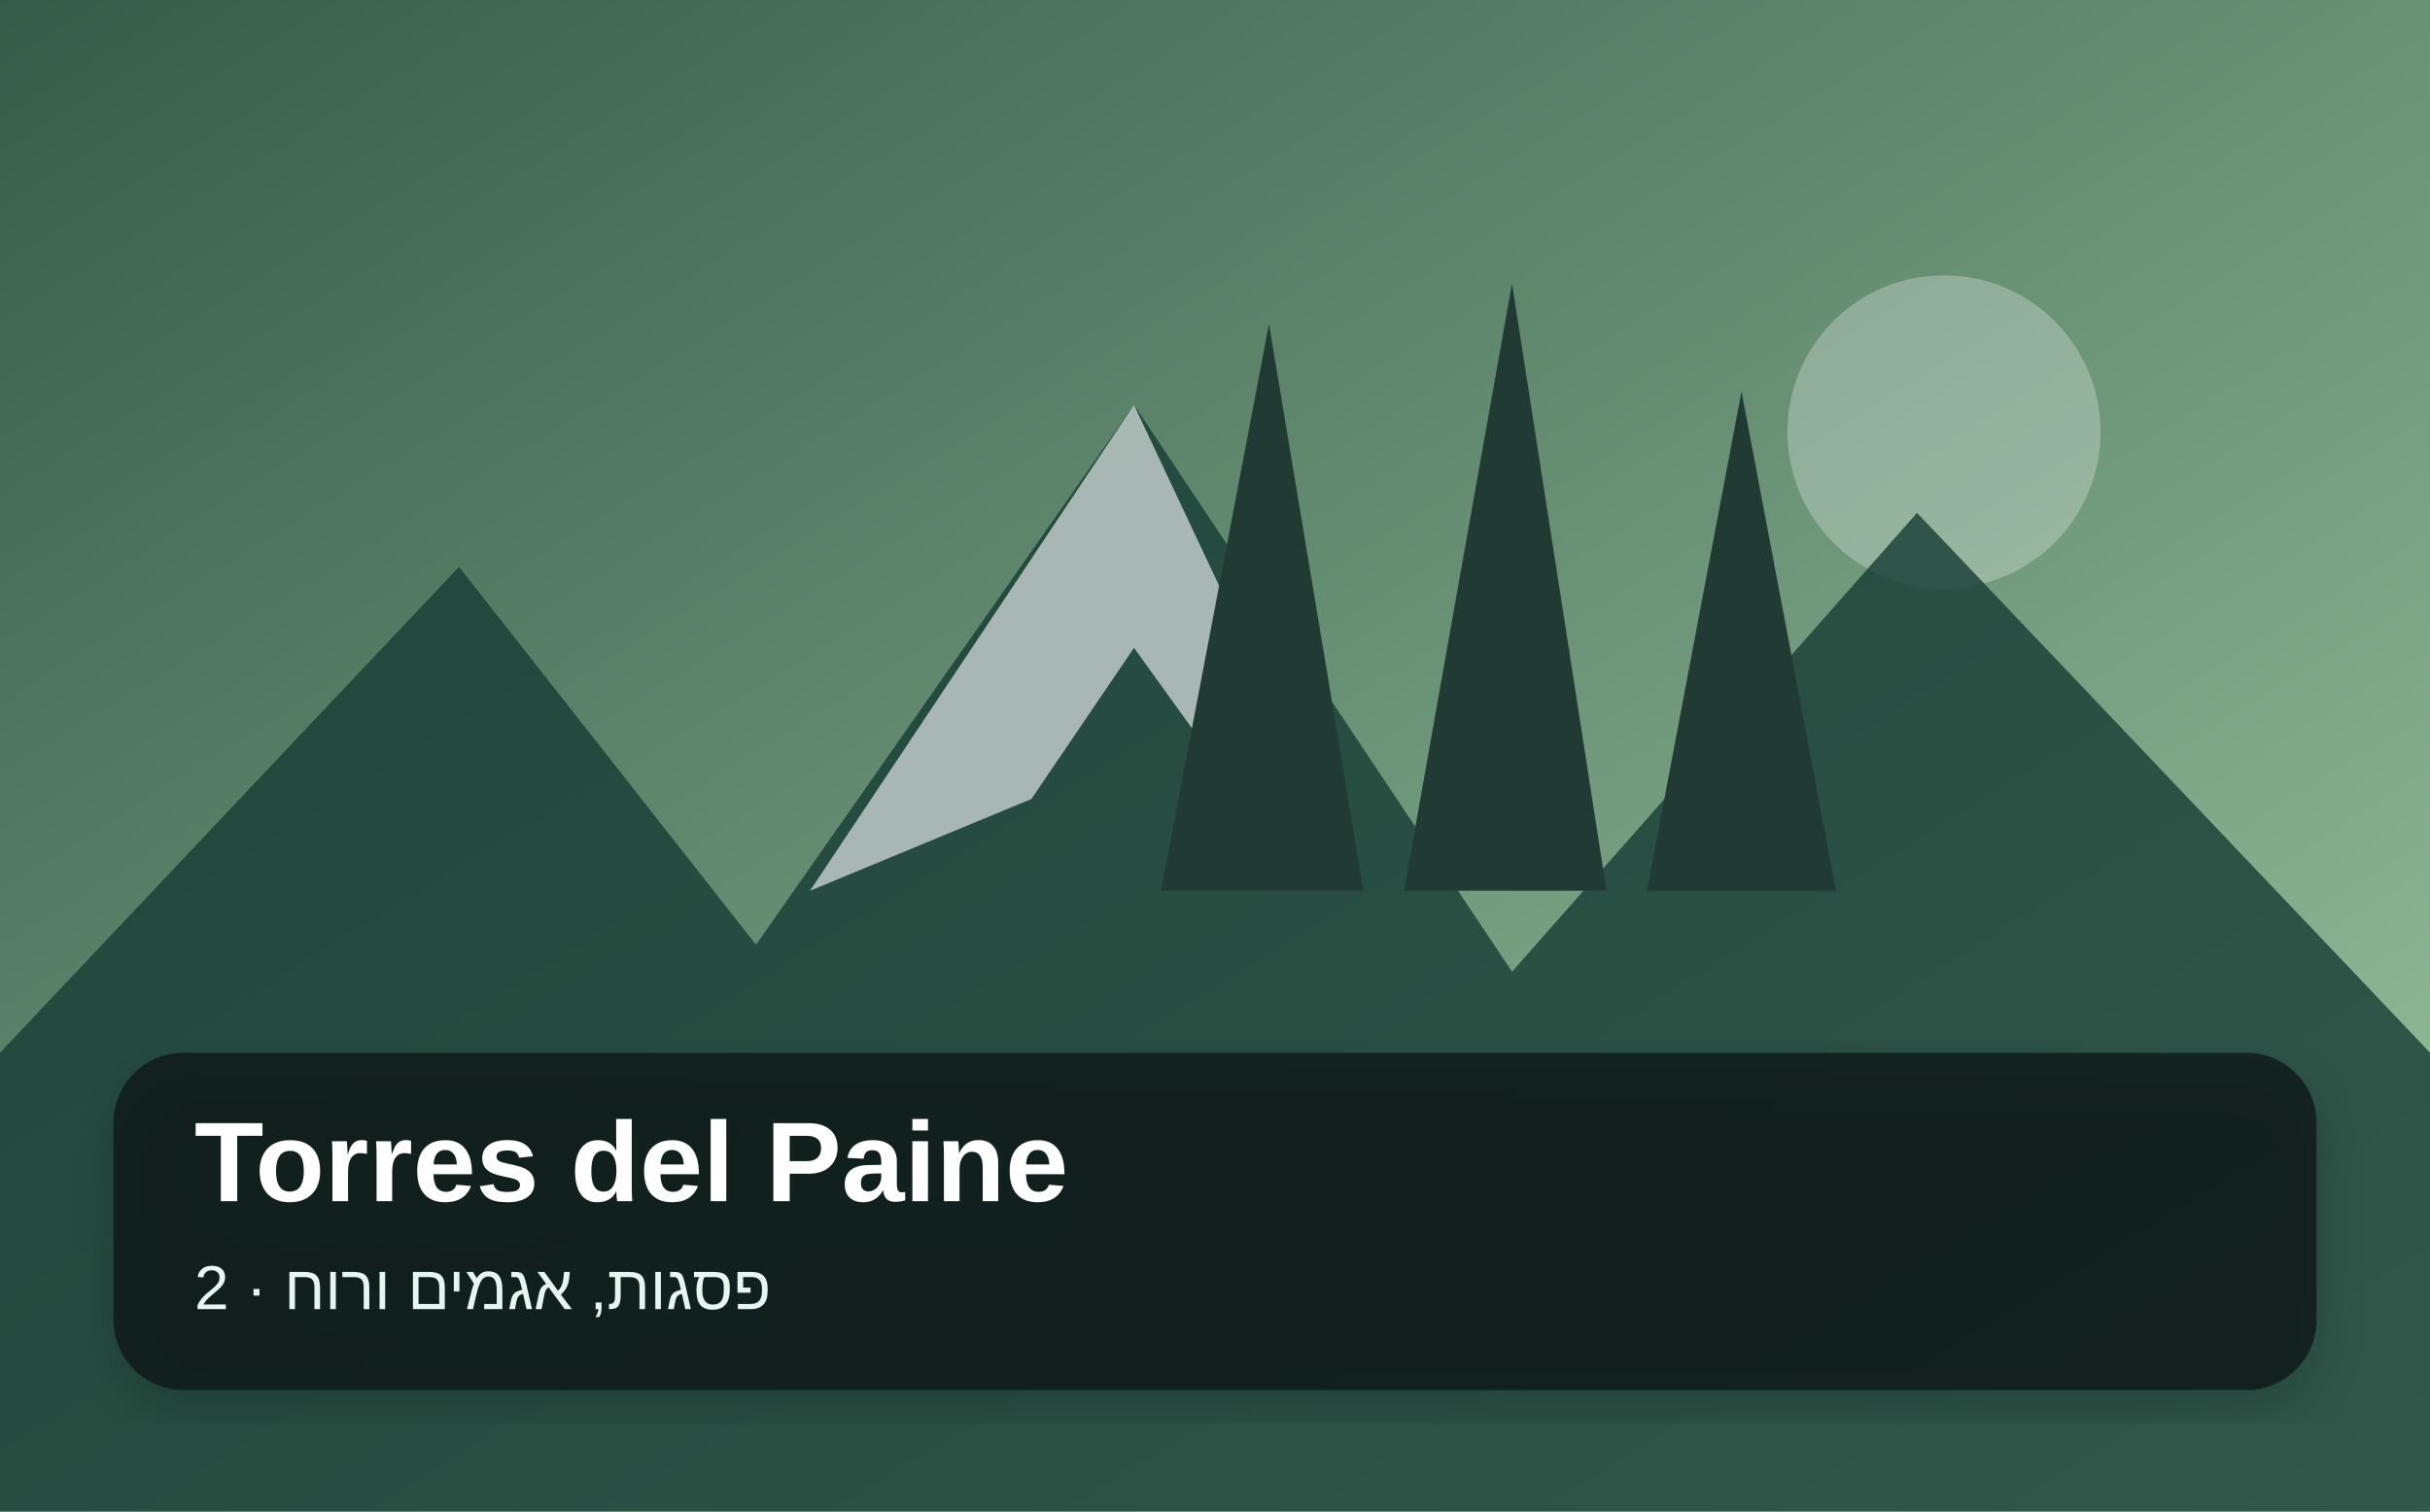
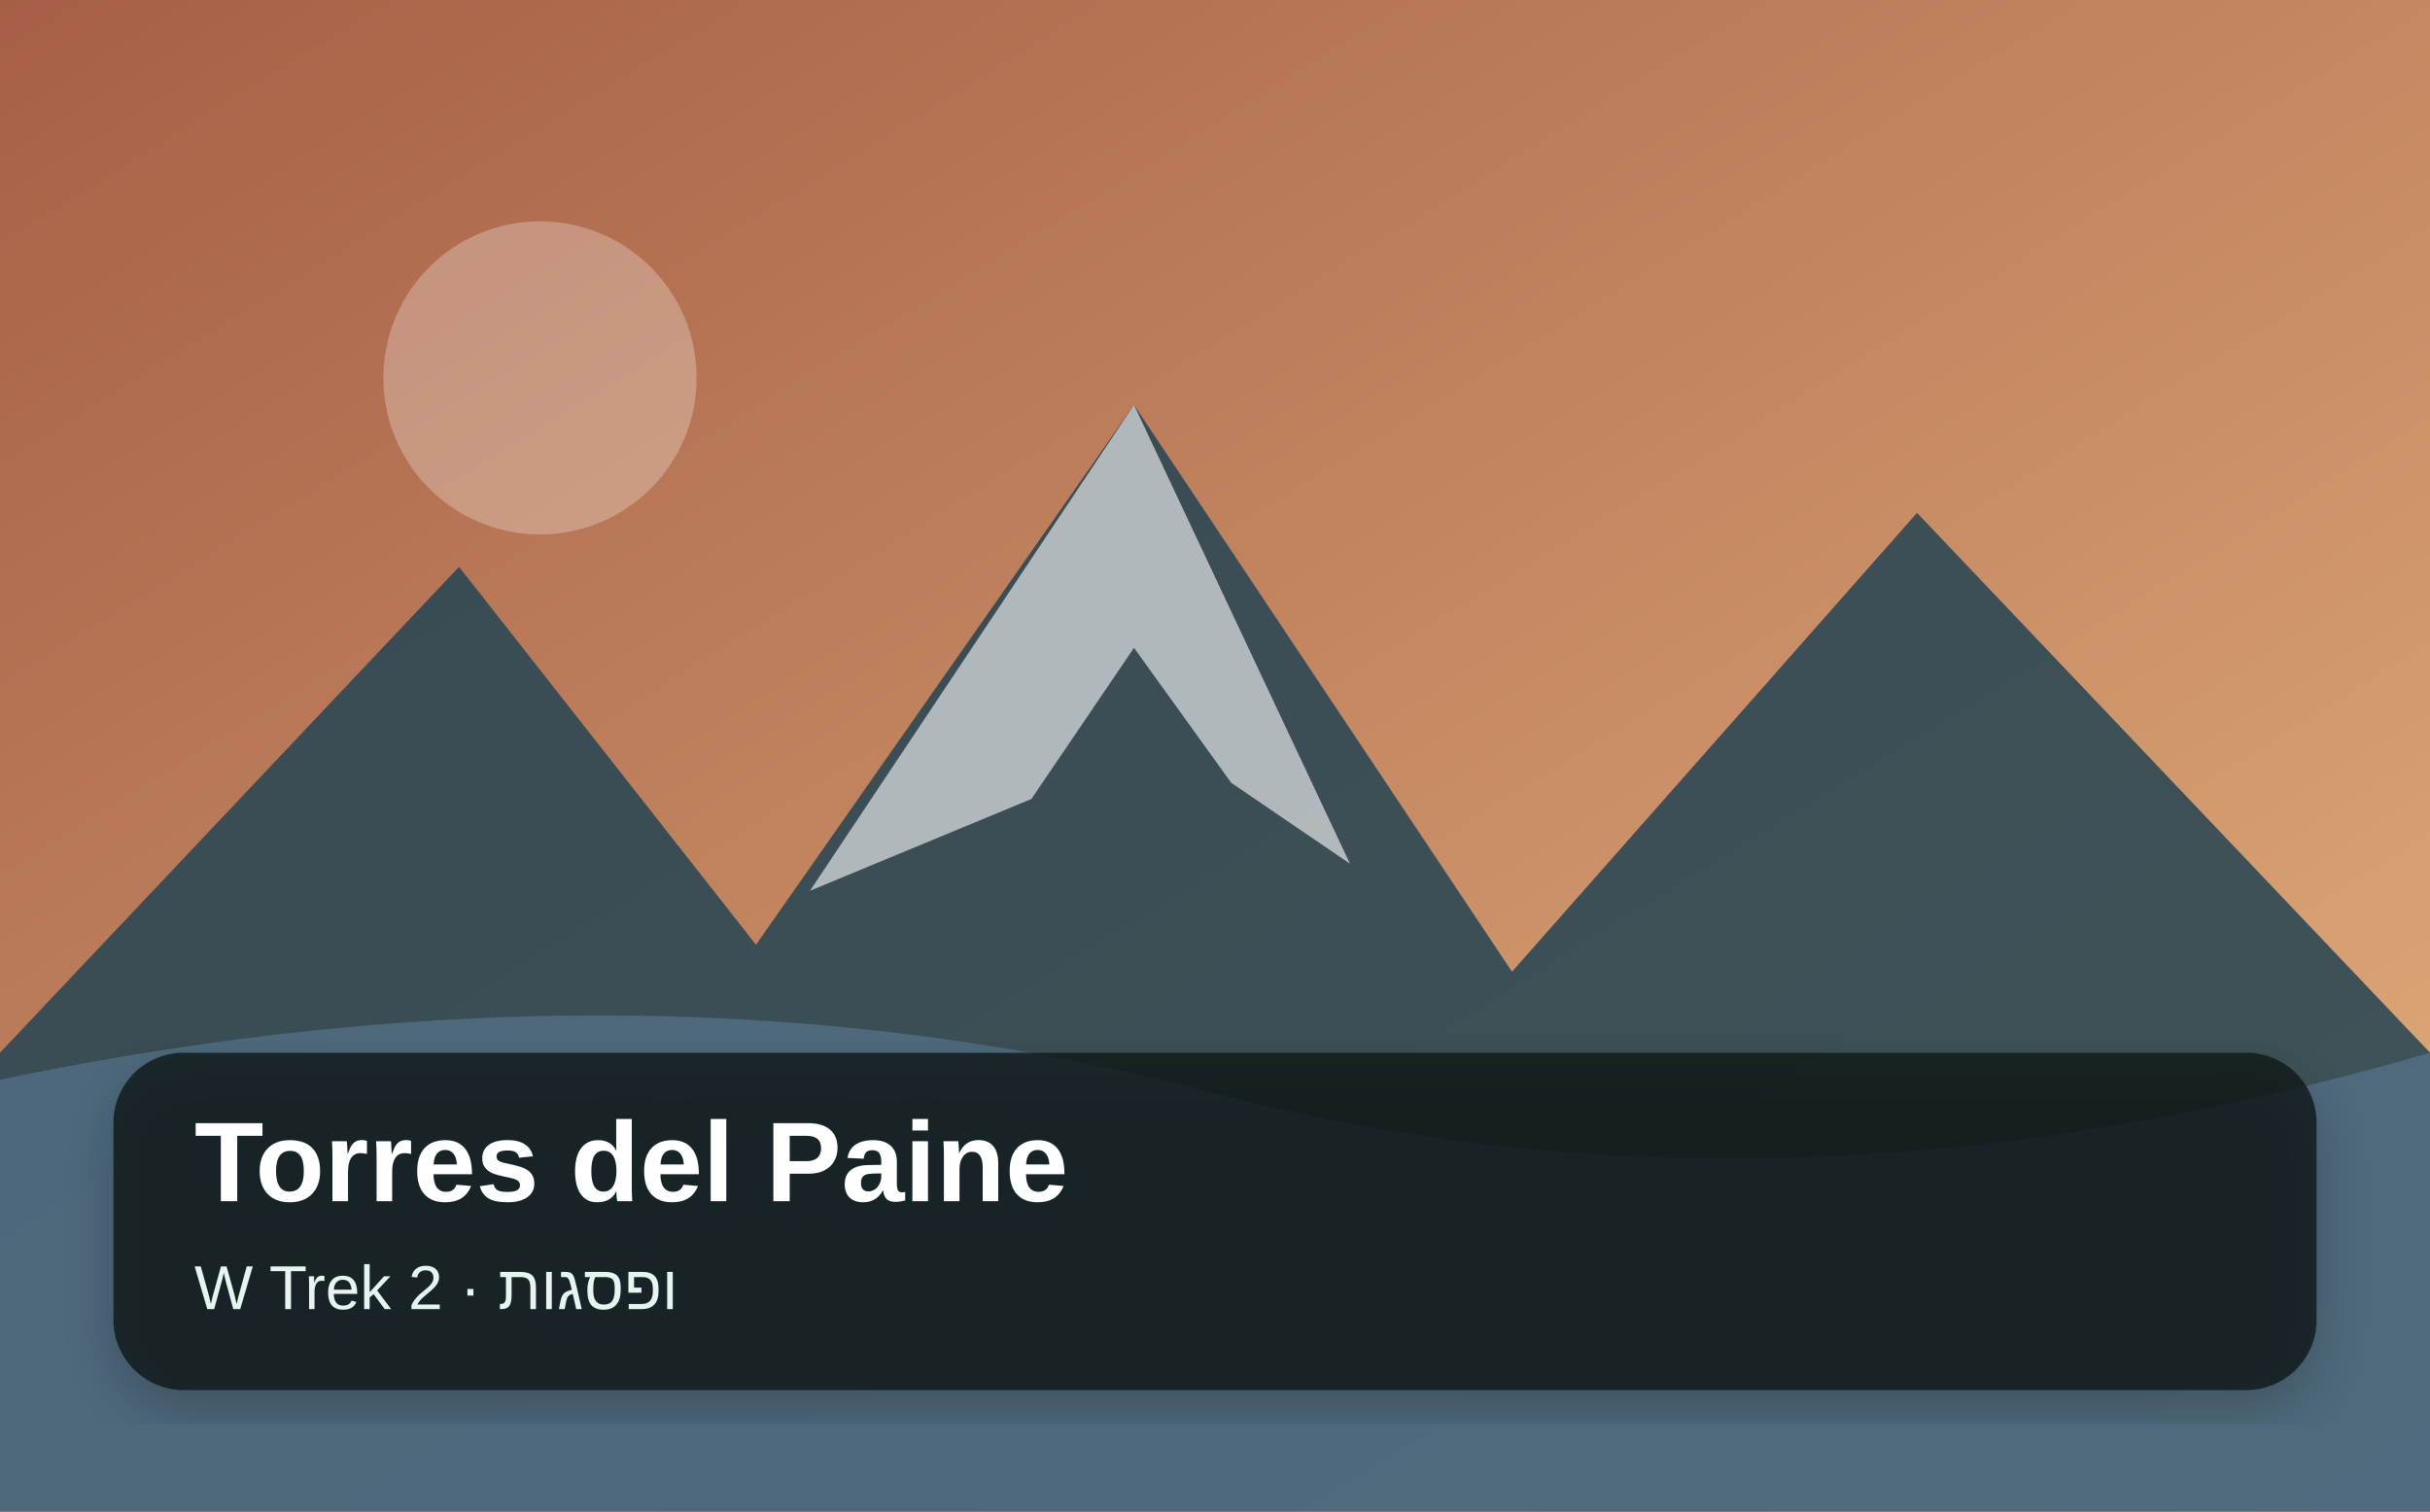
<svg xmlns="http://www.w3.org/2000/svg" width="900" height="560" viewBox="0 0 900 560">
  <defs>
    <linearGradient id="g" x1="0" y1="0" x2="1" y2="1">
-       <stop stop-color="#355c4a" />
-       <stop offset="1" stop-color="#9cc5a1" />
+       <stop stop-color="#a65f46" />
+       <stop offset="1" stop-color="#e4b07d" />
    </linearGradient>
    <filter id="s">
      <feDropShadow dx="0" dy="8" stdDeviation="10" flood-opacity=".25" />
    </filter>
  </defs>
  <rect width="900" height="560" fill="url(#g)" />
-   <circle cx="720" cy="160" r="58" fill="#fff4" />
-   <path d="M0 390 L170 210 L280 350 L420 150 L560 360 L710 190 L900 390 V560 H0Z" fill="#173c35cc" />
+   <circle cx="200" cy="140" r="58" fill="#fff4" />
+   <path d="M0 390 L170 210 L280 350 L420 150 L560 360 L710 190 L900 390 V560 H0Z" fill="#264653dd" />
  <path d="M300 330 L420 150 L500 320 L456 290 L420 240 L382 296Z" fill="#fff9" />
-   <path d="M430 330 L470 120 L505 330Z M520 330 L560 105 L595 330Z M610 330 L645 145 L680 330Z" fill="#213b34" />
+   <path d="M0 400 Q240 350 450 405 T900 390 V560 H0Z" fill="#577590aa" />
  <g filter="url(#s)">
    <rect x="42" y="390" width="816" height="125" rx="26" fill="#0b201bcc" />
    <text x="72" y="445" font-family="Arial,sans-serif" font-size="42" font-weight="700" fill="white">Torres del Paine</text>
-     <text x="72" y="485" font-family="Arial,sans-serif" font-size="23" fill="#e8f4ef">פסגות, אגמים ורוח · 2</text>
+     <text x="72" y="485" font-family="Arial,sans-serif" font-size="23" fill="#e8f4ef">W Trek ופסגות · 2</text>
  </g>
</svg>
